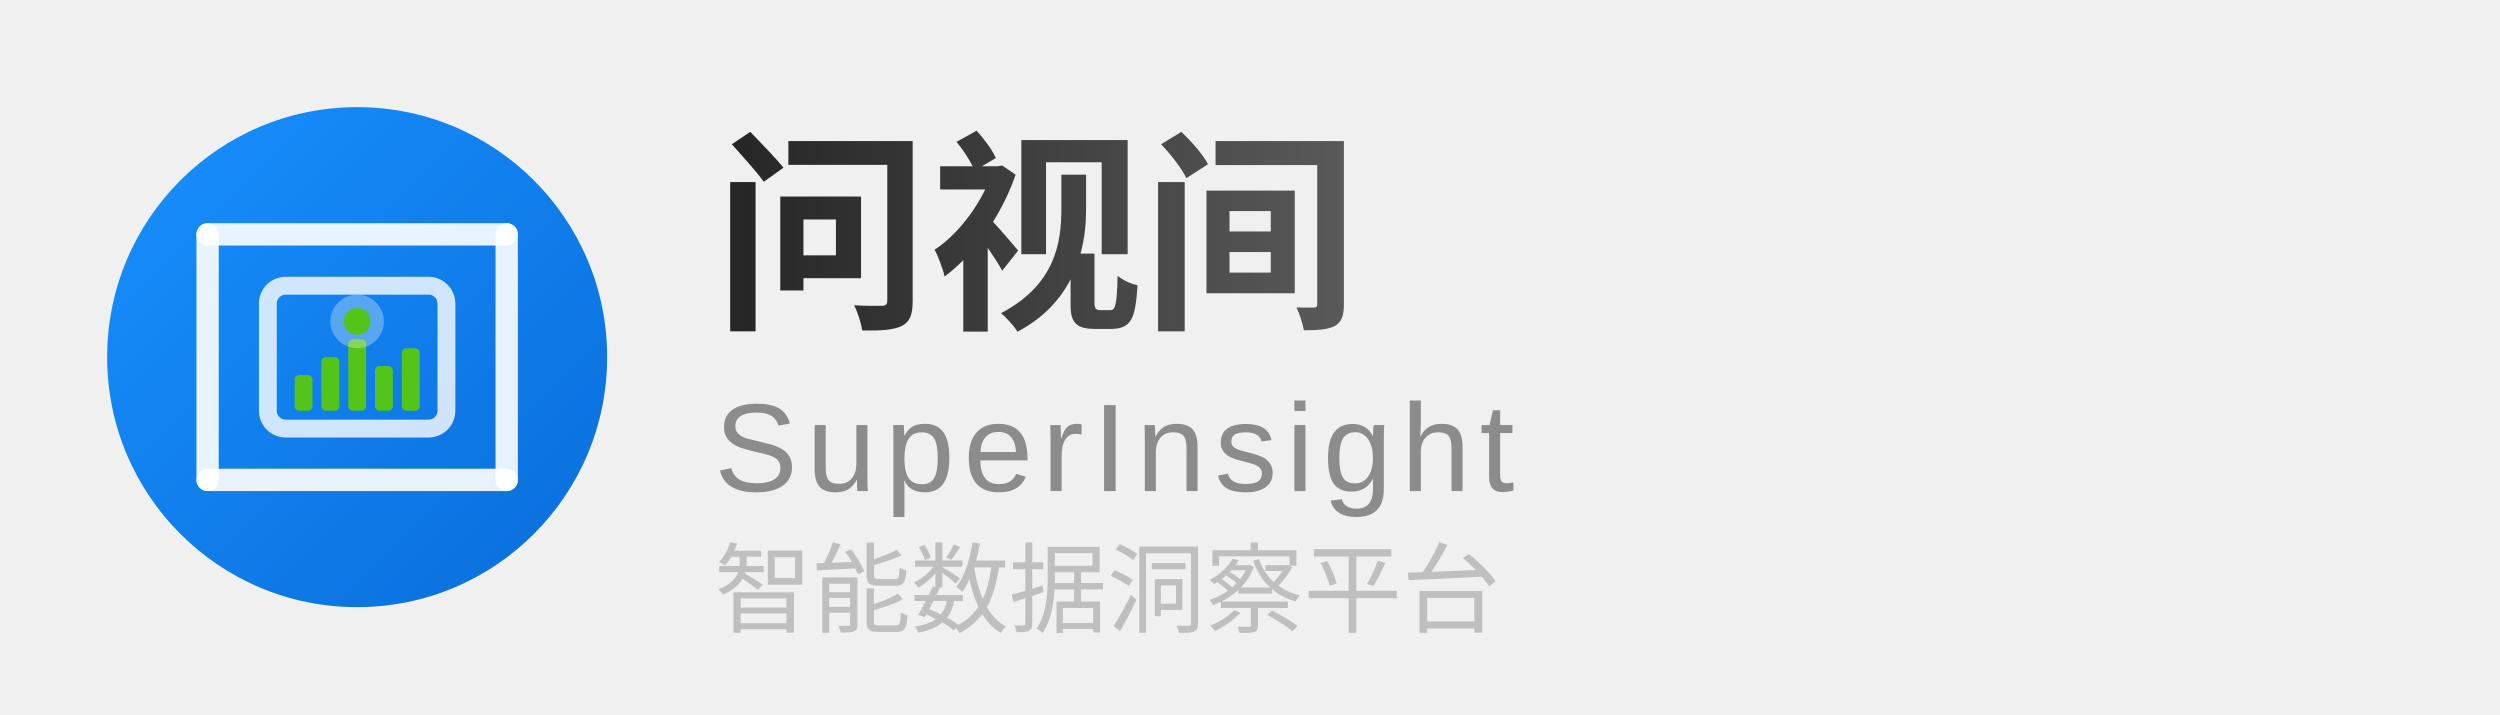
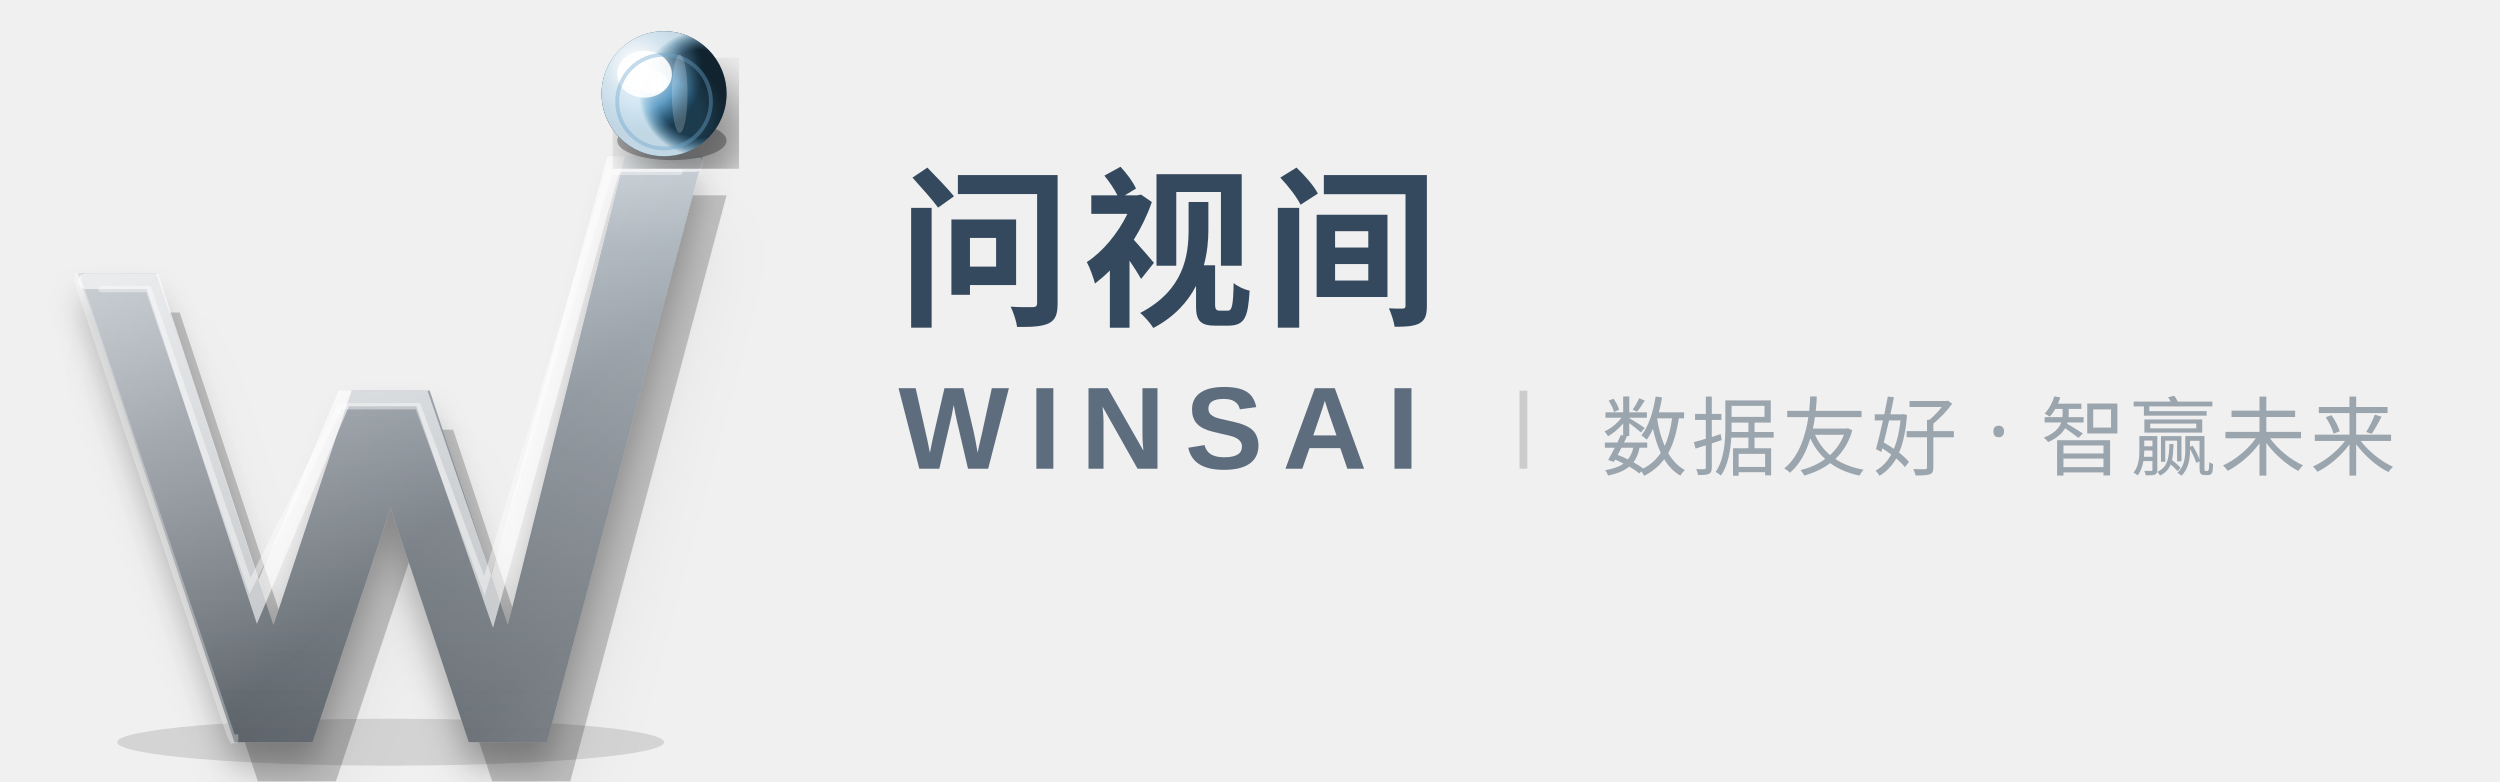
- <svg xmlns="http://www.w3.org/2000/svg" width="280" height="80" viewBox="0 0 280 80">
+ <svg xmlns="http://www.w3.org/2000/svg" viewBox="0 0 320 100" fill="none">
  <defs>
-     <linearGradient id="logoGradient" x1="0%" y1="0%" x2="100%" y2="100%">
-       <stop offset="0%" style="stop-color:#1890ff;stop-opacity:1" />
-       <stop offset="100%" style="stop-color:#096dd9;stop-opacity:1" />
+     <linearGradient id="wGradientS" x1="0%" y1="0%" x2="0%" y2="100%">
+       <stop offset="0%" stop-color="#C5CDD4" stop-opacity="1" />
+       <stop offset="15%" stop-color="#ADB5BD" stop-opacity="1" />
+       <stop offset="50%" stop-color="#8B9299" stop-opacity="1" />
+       <stop offset="85%" stop-color="#6B7278" stop-opacity="1" />
+       <stop offset="100%" stop-color="#5B6269" stop-opacity="1" />
    </linearGradient>
-     <linearGradient id="textGradient" x1="0%" y1="0%" x2="100%" y2="0%">
-       <stop offset="0%" style="stop-color:#262626;stop-opacity:1" />
-       <stop offset="100%" style="stop-color:#595959;stop-opacity:1" />
+     <linearGradient id="metalShineS" x1="0%" y1="0%" x2="100%" y2="100%">
+       <stop offset="0%" stop-color="white" stop-opacity="0.5" />
+       <stop offset="30%" stop-color="white" stop-opacity="0.2" />
+       <stop offset="60%" stop-color="white" stop-opacity="0" />
+       <stop offset="80%" stop-color="white" stop-opacity="0.1" />
+       <stop offset="100%" stop-color="white" stop-opacity="0.3" />
    </linearGradient>
+     <radialGradient id="blueGlassGradientS" cx="32%" cy="32%">
+       <stop offset="0%" stop-color="#D4E8F5" />
+       <stop offset="15%" stop-color="#A3D0E8" />
+       <stop offset="35%" stop-color="#6BA5CD" />
+       <stop offset="60%" stop-color="#4A8FBD" />
+       <stop offset="80%" stop-color="#2D5F7F" />
+       <stop offset="100%" stop-color="#1A3A4D" />
+     </radialGradient>
+     <radialGradient id="glassHighlightS" cx="28%" cy="28%">
+       <stop offset="0%" stop-color="white" stop-opacity="1" />
+       <stop offset="25%" stop-color="white" stop-opacity="0.7" />
+       <stop offset="50%" stop-color="white" stop-opacity="0.3" />
+       <stop offset="75%" stop-color="white" stop-opacity="0.1" />
+       <stop offset="100%" stop-color="white" stop-opacity="0" />
+     </radialGradient>
+     <radialGradient id="blueRimLightS" cx="80%" cy="50%">
+       <stop offset="0%" stop-color="#6BA5CD" stop-opacity="0" />
+       <stop offset="70%" stop-color="#6BA5CD" stop-opacity="0" />
+       <stop offset="90%" stop-color="#A3D0E8" stop-opacity="0.6" />
+       <stop offset="100%" stop-color="#D4E8F5" stop-opacity="0.9" />
+     </radialGradient>
+     <radialGradient id="sphereAOS" cx="50%" cy="70%">
+       <stop offset="0%" stop-color="black" stop-opacity="0" />
+       <stop offset="60%" stop-color="black" stop-opacity="0" />
+       <stop offset="100%" stop-color="black" stop-opacity="0.4" />
+     </radialGradient>
+     <filter id="deepShadowS">
+       <feGaussianBlur in="SourceAlpha" stdDeviation="3" />
+       <feOffset dx="3" dy="5" result="offsetblur" />
+       <feComponentTransfer>
+         <feFuncA type="linear" slope="0.4" />
+       </feComponentTransfer>
+       <feMerge>
+         <feMergeNode />
+         <feMergeNode in="SourceGraphic" />
+       </feMerge>
+     </filter>
+     <filter id="innerShadowS" x="-50%" y="-50%" width="200%" height="200%">
+       <feGaussianBlur in="SourceAlpha" stdDeviation="2" />
+       <feOffset dx="0" dy="3" result="offsetblur" />
+       <feFlood flood-color="#000" flood-opacity="0.25" />
+       <feComposite in2="offsetblur" operator="in" />
+       <feMerge>
+         <feMergeNode />
+         <feMergeNode in="SourceGraphic" />
+       </feMerge>
+     </filter>
+     <filter id="ambientShadowS">
+       <feGaussianBlur in="SourceAlpha" stdDeviation="4" />
+       <feOffset dx="0" dy="4" result="offsetblur" />
+       <feComponentTransfer>
+         <feFuncA type="linear" slope="0.2" />
+       </feComponentTransfer>
+       <feMerge>
+         <feMergeNode />
+         <feMergeNode in="SourceGraphic" />
+       </feMerge>
+     </filter>
  </defs>
-   <g transform="translate(10, 10)">
-     <circle cx="30" cy="30" r="28" fill="url(#logoGradient)" />
-     <rect x="12" y="15" width="36" height="2.5" rx="1.25" fill="white" opacity="0.9" />
-     <rect x="12" y="15" width="2.5" height="30" rx="1.25" fill="white" opacity="0.9" />
-     <rect x="45.5" y="15" width="2.5" height="30" rx="1.25" fill="white" opacity="0.9" />
-     <rect x="12" y="42.5" width="36" height="2.5" rx="1.25" fill="white" opacity="0.9" />
-     <rect x="20" y="22" width="20" height="16" rx="2" fill="none" stroke="white" stroke-width="2" opacity="0.8" />
-     <rect x="23" y="32" width="2" height="4" rx="0.5" fill="#52c41a" />
-     <rect x="26" y="30" width="2" height="6" rx="0.5" fill="#52c41a" />
-     <rect x="29" y="28" width="2" height="8" rx="0.5" fill="#52c41a" />
-     <rect x="32" y="31" width="2" height="5" rx="0.5" fill="#52c41a" />
-     <rect x="35" y="29" width="2" height="7" rx="0.5" fill="#52c41a" />
-     <circle cx="30" cy="26" r="3" fill="white" opacity="0.3" />
-     <circle cx="30" cy="26" r="1.5" fill="#52c41a" />
-   </g>
-   <text x="80" y="35" font-family="'PingFang SC', 'Microsoft YaHei', sans-serif" font-size="24" font-weight="600" fill="url(#textGradient)">问视间</text>
-   <text x="80" y="55" font-family="'SF Pro Display', 'Helvetica Neue', Arial, sans-serif" font-size="14" font-weight="400" fill="#8c8c8c" letter-spacing="1px">SuperInsight</text>
-   <text x="80" y="70" font-family="'PingFang SC', 'Microsoft YaHei', sans-serif" font-size="11" font-weight="300" fill="#bfbfbf">智能数据洞察平台</text>
+   <ellipse cx="50" cy="95" rx="35" ry="3" fill="rgba(0,0,0,0.12)" />
+   <path d="M10,35 L20,35 L35,80 L45,50 L55,50 L65,80 L80,20 L90,20 L70,95 L60,95 L50,65 L40,95 L30,95 Z" fill="rgba(0,0,0,0.2)" transform="translate(3, 5)" filter="url(#ambientShadowS)" />
+   <path d="M10,35 L20,35 L35,80 L45,50 L55,50 L65,80 L80,20 L90,20 L70,95 L60,95 L50,65 L40,95 L30,95 Z" fill="url(#wGradientS)" filter="url(#innerShadowS)" />
+   <path d="M10,35 L20,35 L35,80 L45,50 L55,50 L65,80 L80,20 L90,20 L70,95 L60,95 L50,65 L40,95 L30,95 Z" fill="url(#metalShineS)" />
+   <path d="M11,36 L19.5,36 L33,77 L44,51 L54,51 L63,77 L78.5,21 L89,21" fill="none" stroke="white" stroke-width="2" stroke-linecap="round" opacity="0.6" />
+   <path d="M13,37 L19,37 L32,75 L43.5,52 L53.5,52 L62,75 L78,22 L87,22" fill="none" stroke="white" stroke-width="0.8" stroke-linecap="round" opacity="0.4" />
+   <path d="M10,35 L10,36 L29.5,94 L30,95 L30,94" fill="none" stroke="rgba(255,255,255,0.3)" stroke-width="1" />
+   <ellipse cx="86" cy="18" rx="7" ry="2.5" fill="rgba(0,0,0,0.3)" filter="url(#ambientShadowS)" />
+   <ellipse cx="85" cy="16.5" rx="5" ry="1.5" fill="rgba(0,0,0,0.4)" />
+   <circle cx="85" cy="12" r="8" fill="url(#blueGlassGradientS)" filter="url(#deepShadowS)" />
+   <circle cx="85" cy="12" r="8" fill="url(#sphereAOS)" />
+   <circle cx="85" cy="12" r="8" fill="url(#blueRimLightS)" />
+   <circle cx="85" cy="12" r="8" fill="url(#glassHighlightS)" />
+   <ellipse cx="82.5" cy="9.5" rx="3.5" ry="3" fill="white" opacity="0.9" />
+   <ellipse cx="83.5" cy="10.5" rx="2" ry="1.5" fill="white" opacity="0.7" />
+   <circle cx="81.5" cy="9" r="1.5" fill="white" opacity="1" />
+   <circle cx="84" cy="11" r="0.8" fill="white" opacity="0.9" />
+   <circle cx="85" cy="13" r="6" fill="none" stroke="#6BA5CD" stroke-width="0.5" opacity="0.4" />
+   <ellipse cx="87" cy="12" rx="1" ry="5" fill="white" opacity="0.2" />
+   <text x="115" y="40" font-family="PingFang SC, Microsoft YaHei, Noto Sans SC, sans-serif" font-size="22" font-weight="700" fill="#34495E" letter-spacing="1.5">
+     问视间
+   </text>
+   <text x="115" y="60" font-family="Arial, Helvetica, sans-serif" font-size="15" font-weight="700" fill="#5D6D7E" letter-spacing="2.5">
+     WINSAI
+   </text>
+   <line x1="195" y1="50" x2="195" y2="60" stroke="currentColor" stroke-width="1" opacity="0.15" />
+   <text x="205" y="60" font-family="PingFang SC, Microsoft YaHei, sans-serif" font-size="11" fill="#85929E" opacity="0.8" letter-spacing="0.5">
+     数据友好 · 智赢未来
+   </text>
</svg>
